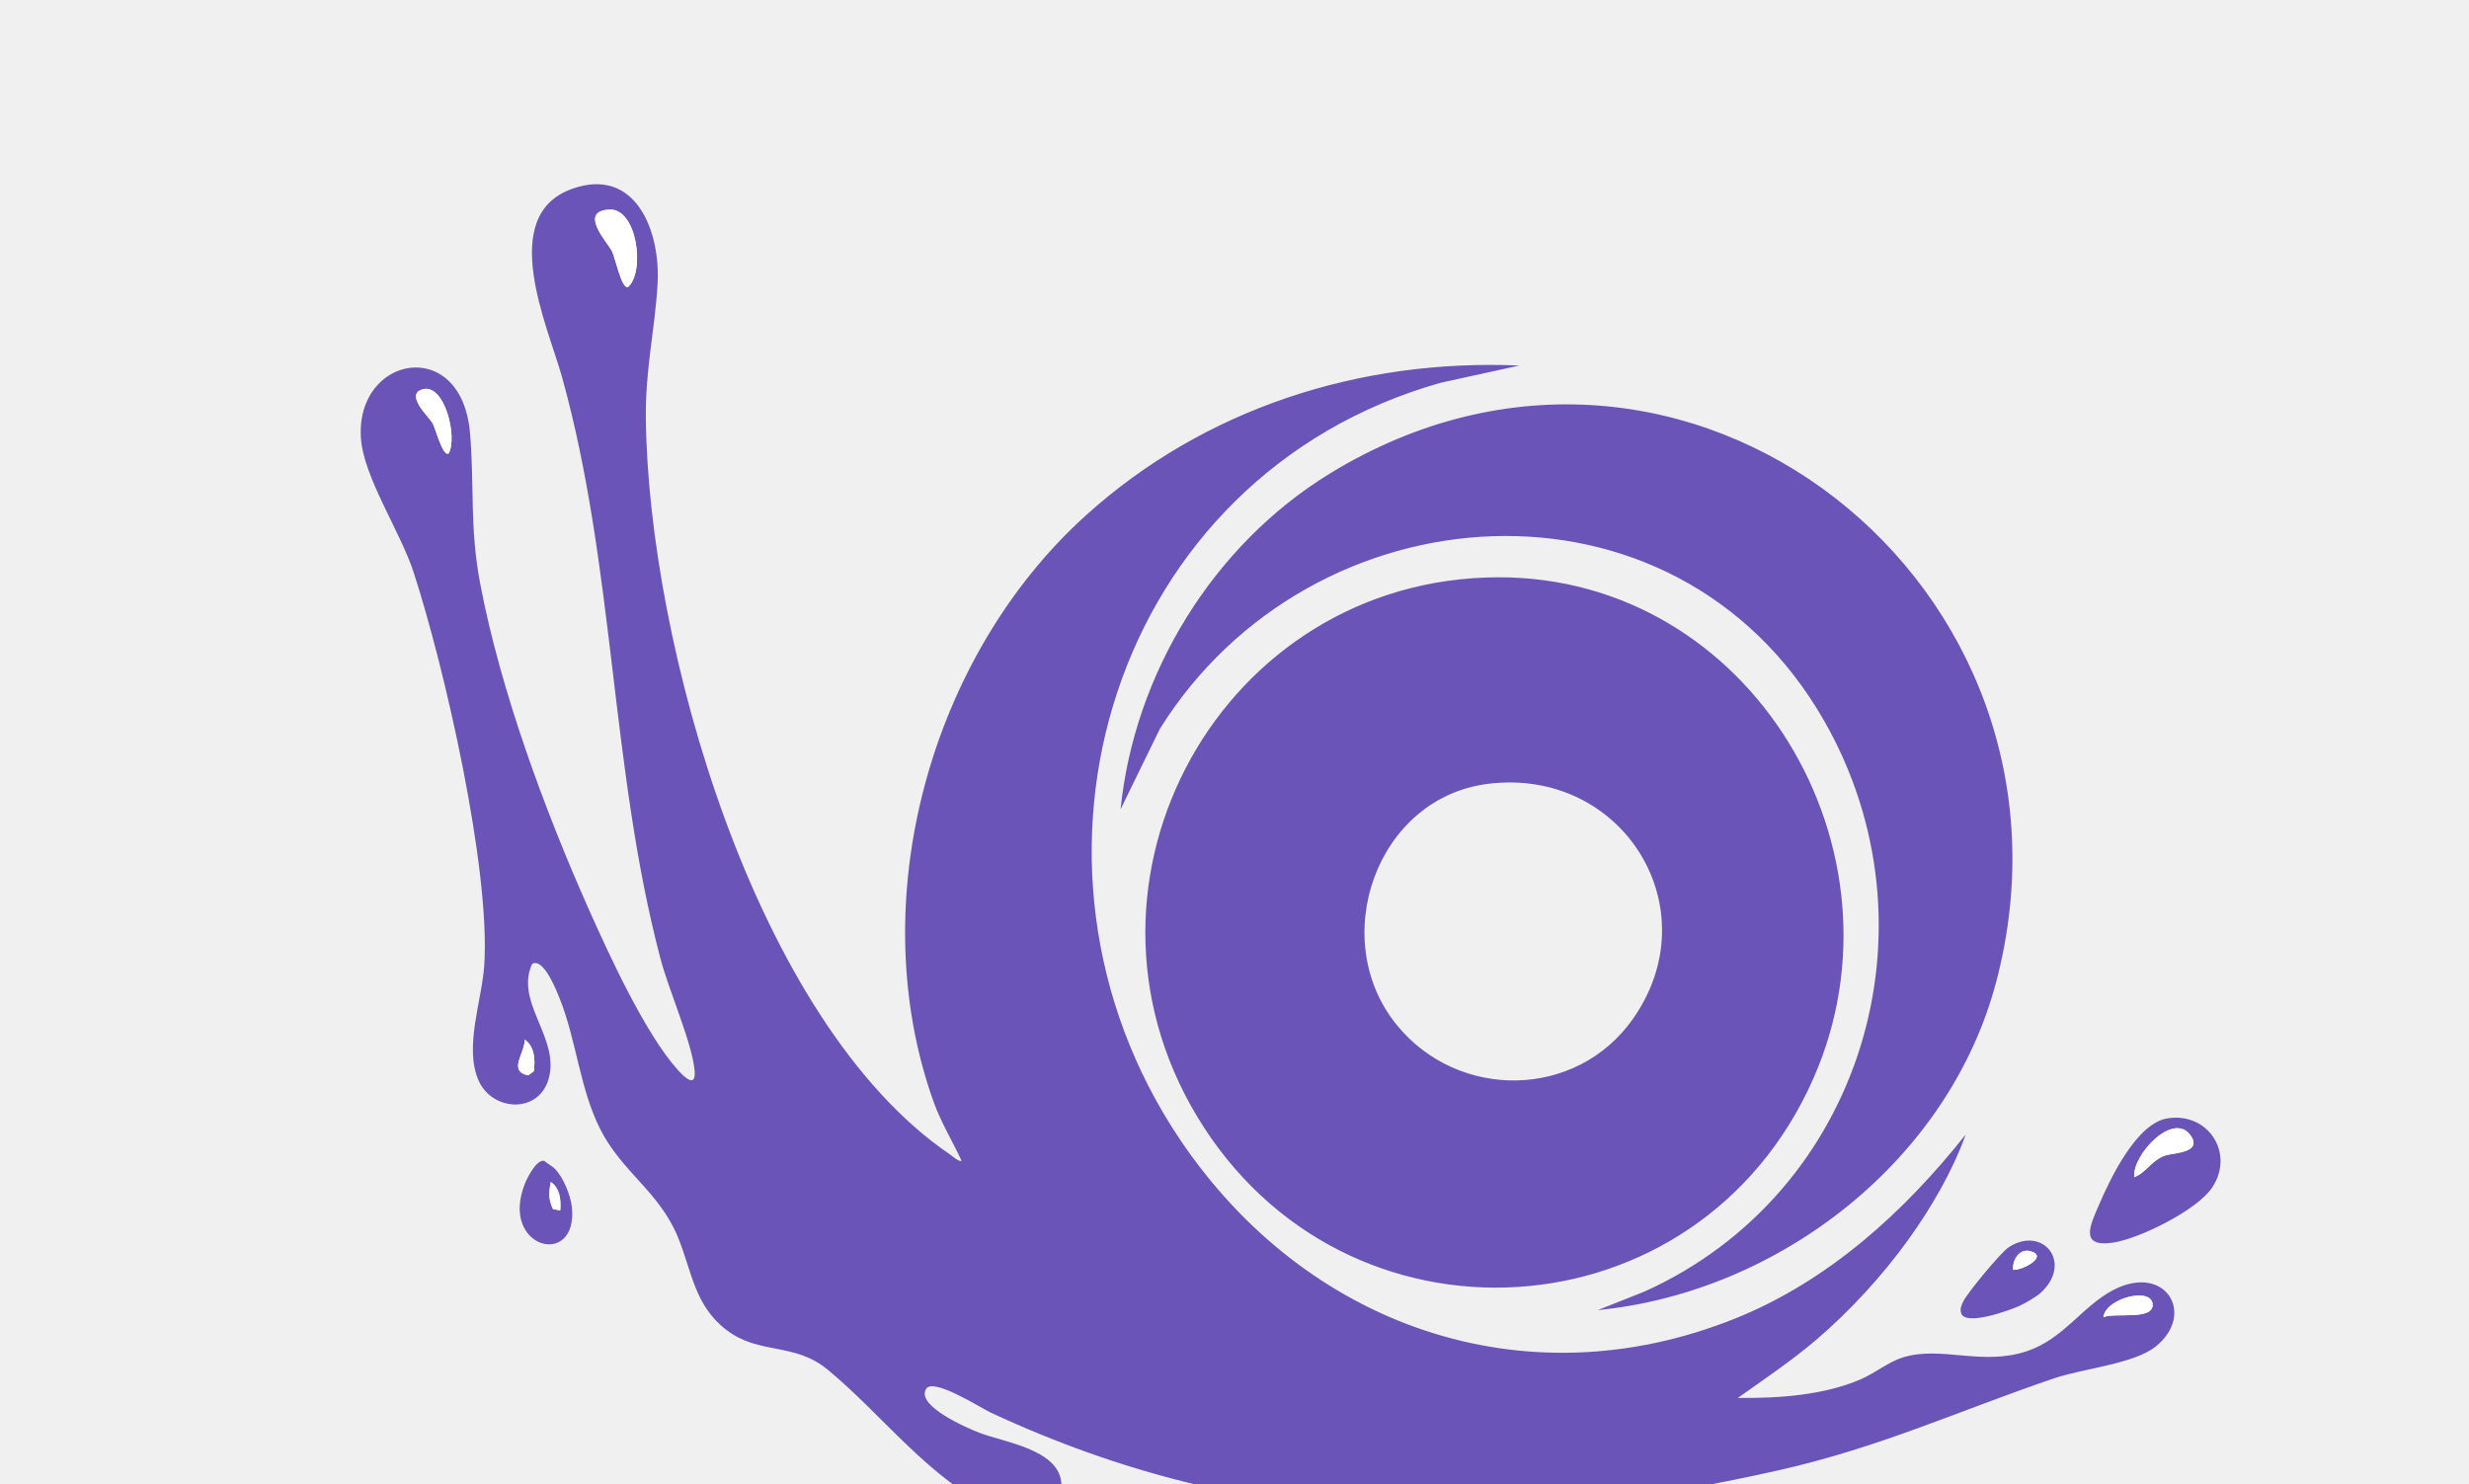
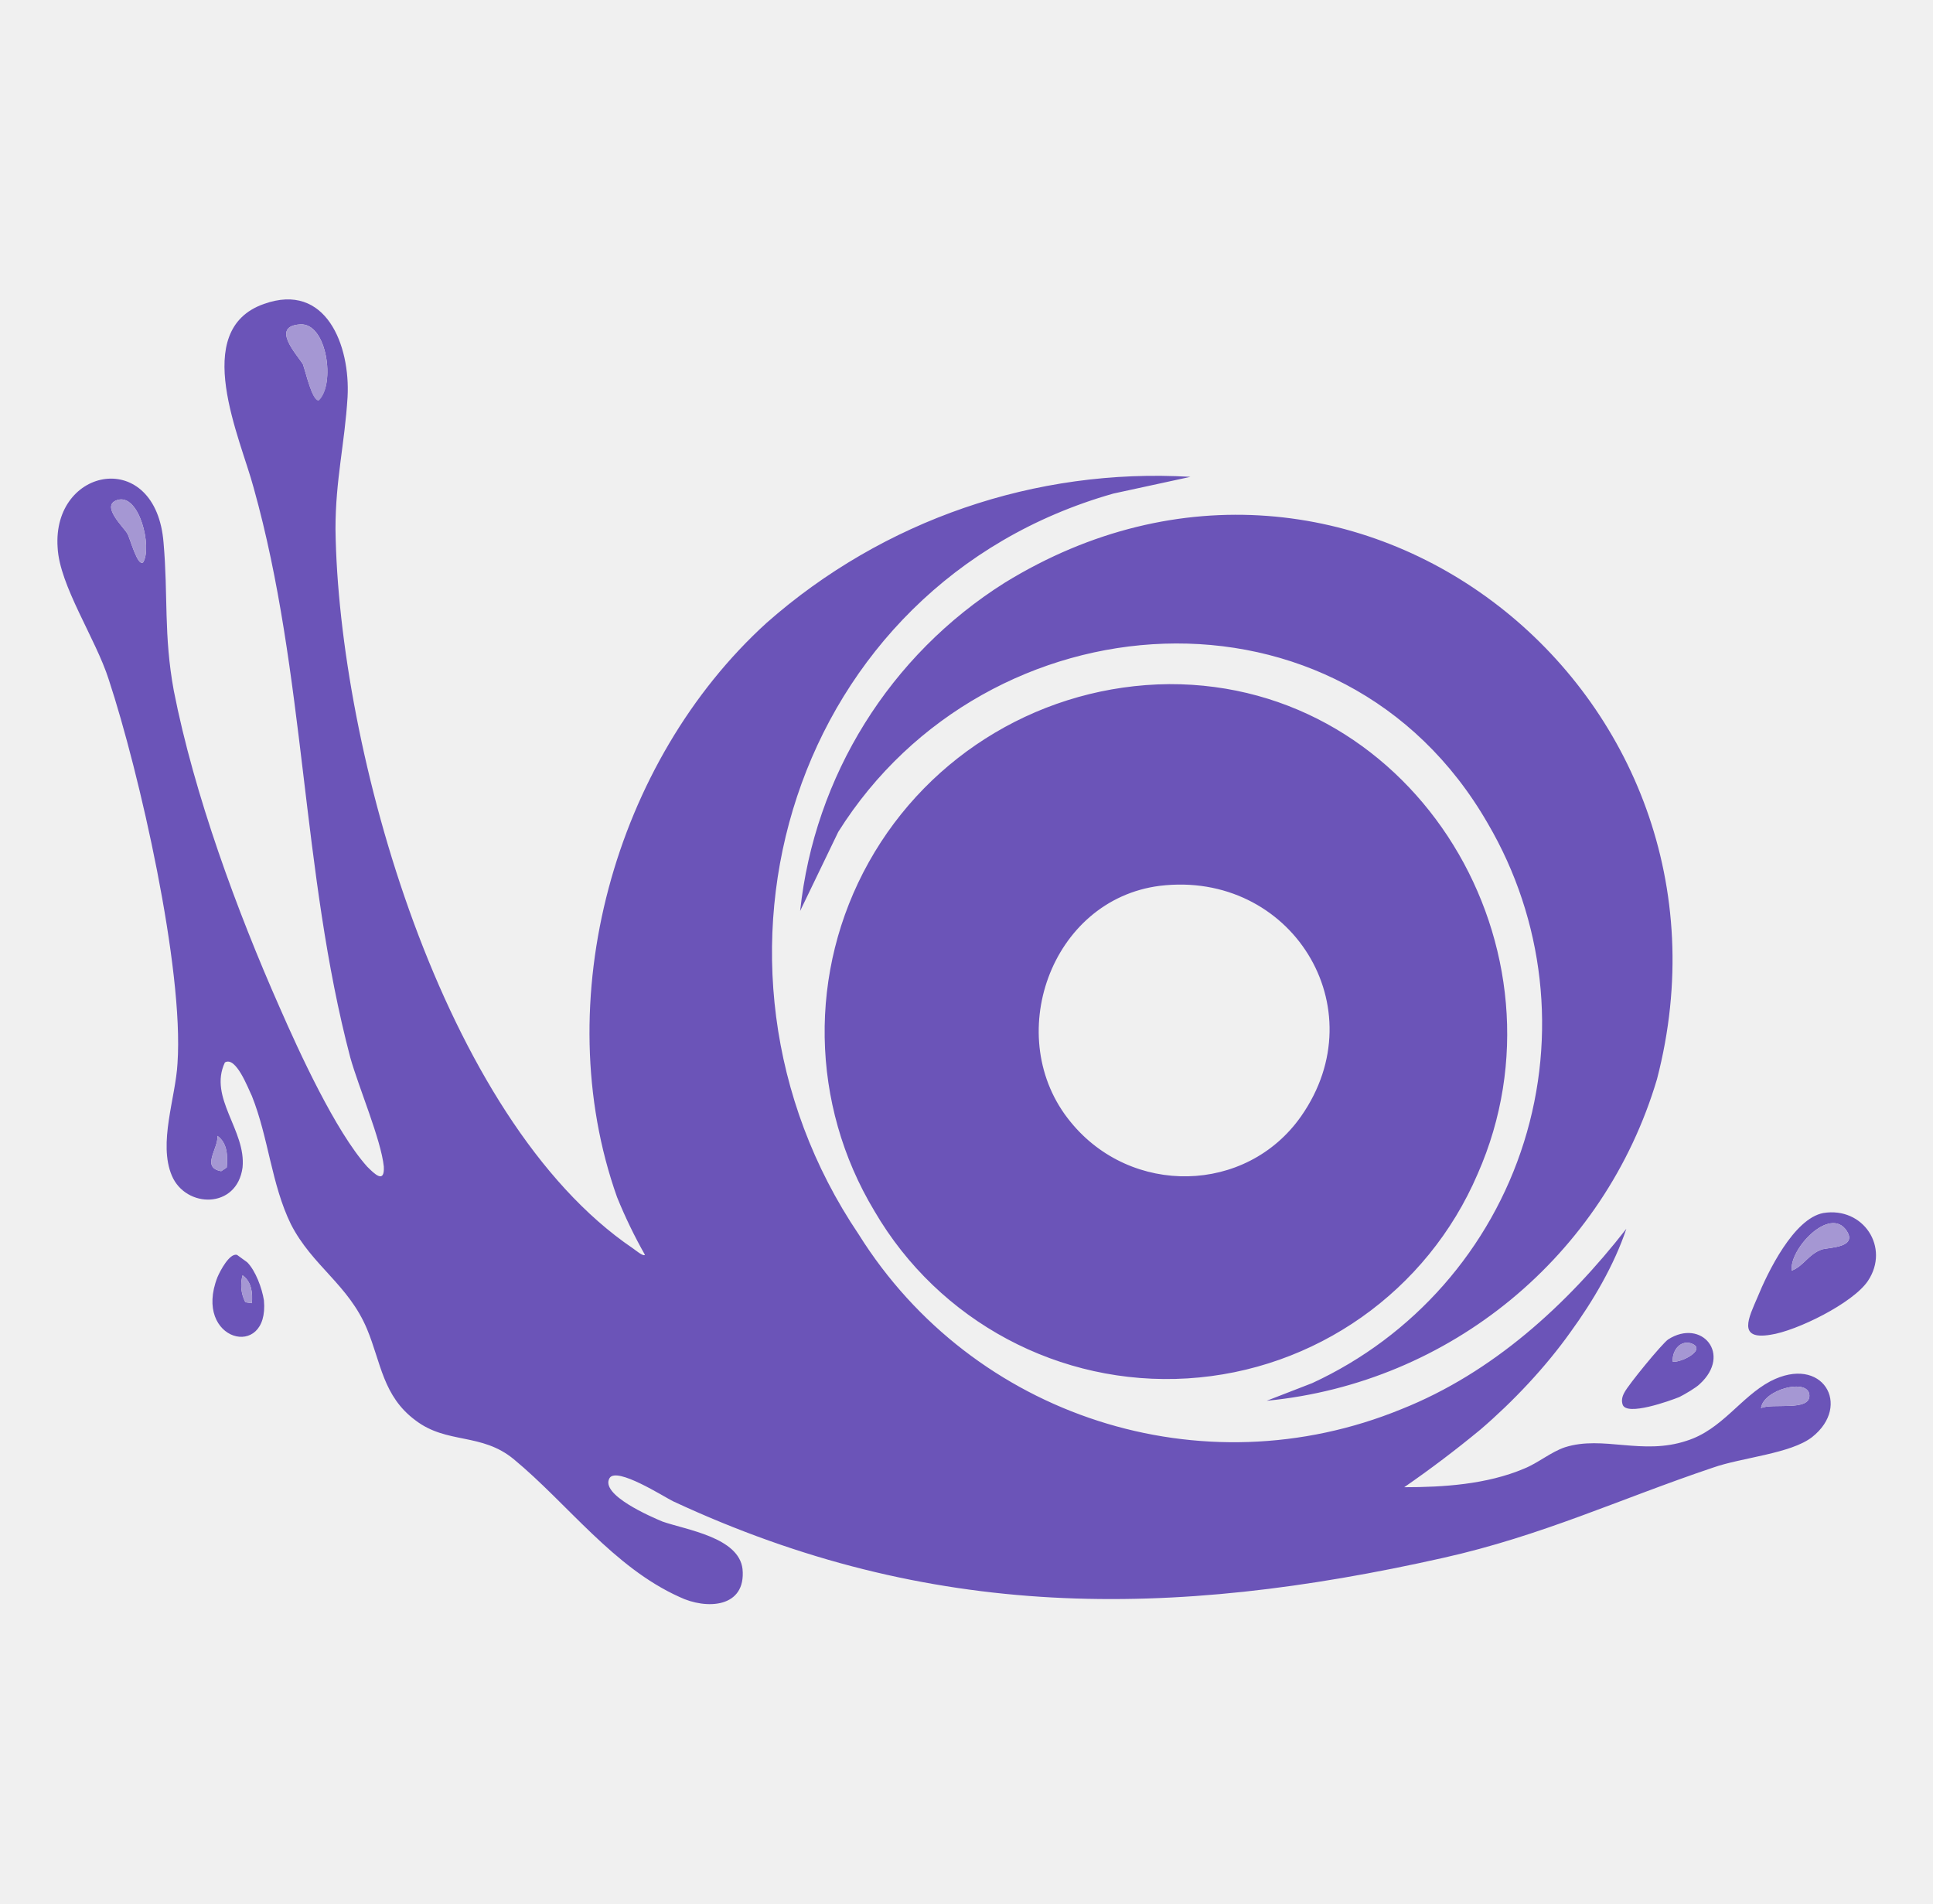
- <svg xmlns="http://www.w3.org/2000/svg" id="Warstwa_1" data-name="Warstwa 1" viewBox="0 0 2080 1250">
-   <defs>
-     <style>
-     .cls-1 {
-     fill: #fff;
-     }
-     .cls-2 {
-     fill: #6b54b8;
-     }
-     </style>
-   </defs>
-   <path class="cls-2" d="M809.99,977.99c-7.61-16.57-17.3-32.22-23.48-49.5-60.36-168.68-3.01-375.79,128.54-494.44,99.86-90.06,230.69-131.82,364.94-126.03l-66.42,14.55c-276.38,78.12-376.69,404.36-219.2,638.06,105.1,155.96,289.02,222.18,467.61,150.34,78.25-31.48,142.33-89.73,194.01-154.97-11.05,30.94-29.09,61.86-48.35,88.63-21.8,30.31-49.22,60.17-77.6,84.4-20.89,17.84-43.72,33.06-66.03,48.95,33.88.33,71.86-2.1,103.34-15.63,11.92-5.12,23.49-14.7,35.54-18.46,32.63-10.18,66.52,7.42,104.68-5.32,30.88-10.31,46.55-37.8,72.56-51.44,44.18-23.16,70.22,20.37,35.7,47.7-18.37,14.54-60.59,18.21-85.37,26.63-80.78,27.45-146.54,58.26-232.44,77.56-235.62,52.95-442.11,54.2-663.37-48.67-8.06-3.75-48.3-29.71-54.39-20.08-9.18,14.51,35.97,33.72,45.25,37.23,20.8,7.86,65.68,13.83,68.55,41.48,3.46,33.38-30.61,34.94-54.14,24.12-57.03-26.24-96.24-80.76-142.87-119.13-27.96-23.01-57.27-12.15-84.87-33.13-27.38-20.81-29.17-49.62-41.24-78.76-15.76-38.04-47.19-54.65-65.32-90.68-17.28-34.34-19.9-74.39-34.09-109.91-2.73-6.83-13.77-35.02-23.27-29.19-13.87,30.35,18.95,58.47,15.25,90.19-4.29,36.8-48.58,35.75-60.54,7.56-12.03-28.36,3.12-67.16,5.02-97.05,5.17-81.49-33.4-250.35-59.45-330.51-11.35-34.92-42.39-80.45-44.5-113.5-4.46-69.73,85.01-86.49,91.94-3.94,3.83,45.72-.48,79.41,8.66,127.34,17.07,89.45,54.02,189.74,91.02,272.98,17.17,38.63,47.97,105.94,75.56,136.44,5.92,6.54,15.27,15.15,13.93.16-2.04-22.86-21.77-67.78-28.57-93.52-42.5-160.84-38.45-330.41-83.14-490.86-11.76-42.23-55.05-136,8.62-158.52,53.8-19.03,74.44,36.33,71.93,79.93-2.3,39.98-10.38,71.14-9.89,113.94,2.15,189.5,91.91,508.06,256.16,619.83,1.87,1.27,8.14,6.86,9.74,5.24ZM513.31,176.59c-26.28,1.42-1.78,27.35,2.16,34.94,2.93,5.66,7.96,31.65,13.5,30.46,14.78-12.84,7.8-66.66-15.66-65.4ZM377.98,381.99c7.69-13.25-3.43-60.21-22.64-53.72-13.96,4.71,5.81,22.75,9.05,28.34,2.66,4.59,8.73,28.88,13.59,25.38ZM442.02,876c.52,11-14.54,26.67,2.95,30.14l4.72-3.44c1.32-9.29.81-20.9-7.67-26.7ZM1772,1109.98c8.7-4.25,42.56,3.14,41.48-11-1.15-14.9-39.9-4.85-41.48,11ZM1261.64,486.46c213.8-.82,350.69,230.21,266.07,422.25-96.84,219.79-395.32,238.3-519.33,31.9-119.58-199.03,21.32-453.26,253.26-454.15ZM1253.51,660.51c-94.15,11.8-135.8,131.22-76.54,203.51,51.89,63.3,151.04,62.23,198.65-5.4,65.57-93.13-8.65-212.34-122.12-198.12ZM1681.84,826.84c86.9-332.03-262.13-611.45-561.69-427.69-98.01,60.12-164.55,168.29-176.14,282.83l33.14-67.83c127.68-204.48,433.67-225.84,559.18-7.5,100.22,174.34,32.76,398.92-150.99,481.7l-39.34,15.63c153.28-15.12,296.41-126.49,335.83-277.14ZM1825.47,942.49c34.53-5.96,57.48,29.16,38.19,58.18-12.64,19.01-61.21,43.09-83.57,46.44-28.97,4.34-18.88-15.32-11.81-31.82,9.44-22.03,31.49-68.36,57.19-72.8ZM1798.01,991.99c10.64-4.26,14.8-14.77,26.54-18.44,6.82-2.13,30.6-2.17,21.26-16.27-14.48-21.86-49.87,16.15-47.8,34.71ZM1719.32,1089.31c-3.44,3.18-13.41,9.01-17.94,11.07-7.78,3.55-45.3,17.33-49.18,6.34-1.25-3.93.12-6.5,1.65-9.89,3.09-6.88,31.87-41.57,38.24-45.74,28.79-18.84,54.62,12.85,27.22,38.22ZM1696.01,1069.99c7.76.71,30.14-11.39,14.54-15.69-9.21-2.54-15.51,7.45-14.54,15.69ZM467.28,984.72c7.23,7.17,13.44,22.46,14.49,32.49,5.44,52.01-61.52,35.09-39.51-19.95,2.05-5.14,10-20.78,16.31-19.02,2.55,2.29,6.41,4.19,8.71,6.47ZM471.99,1020.01c.71-8.5-.1-18.73-7.97-24.01-1.67,8.66-2.11,14.61,1.81,22.81l6.16,1.2Z" />
-   <path class="cls-1" d="M513.31,176.59c23.46-1.27,30.45,52.55,15.66,65.4-5.54,1.2-10.57-24.8-13.5-30.46-3.94-7.59-28.45-33.52-2.16-34.94ZM355.34,328.27c-13.96,4.71,5.81,22.75,9.05,28.34,2.66,4.59,8.73,28.88,13.59,25.38,7.69-13.25-3.43-60.21-22.64-53.72ZM1813.48,1098.98c-1.15-14.9-39.9-4.85-41.48,11,8.7-4.25,42.56,3.14,41.48-11ZM444.97,906.14l4.72-3.44c1.32-9.29.81-20.9-7.67-26.7.52,11-14.54,26.67,2.95,30.14ZM1824.55,973.55c6.82-2.13,30.6-2.17,21.26-16.27-14.48-21.86-49.87,16.15-47.8,34.71,10.64-4.26,14.8-14.77,26.54-18.44ZM1710.55,1054.3c-9.21-2.54-15.51,7.45-14.54,15.69,7.76.71,30.14-11.39,14.54-15.69ZM464.02,996c-1.67,8.66-2.11,14.61,1.81,22.81l6.16,1.2c.71-8.5-.1-18.73-7.97-24.01Z" />
+ <svg xmlns="http://www.w3.org/2000/svg" viewBox="0 0 2080 2048">
+   <path fill="#6b54b8" d="M694 1350q-17-30-30-62c-75-211-3-469 161-618a633 633 0 0 1 456-157l-83 18c-345 98-471 505-274 797a476 476 0 0 0 584 188c98-39 178-112 242-194-13 39-36 78-60 111-27 38-62 75-97 105q-40 33-82 62c42 0 89-3 129-20 15-6 29-18 44-23 41-13 83 9 131-7 38-12 58-47 90-64 56-29 88 26 45 60-23 18-76 22-107 33-101 34-183 73-290 97-294 66-552 68-829-61-10-5-60-37-68-25-11 18 45 42 57 47 26 9 82 17 86 51 4 42-39 44-68 30-71-32-120-100-178-148-35-29-72-16-106-42-35-26-37-62-52-98-20-48-59-68-82-113-21-43-24-93-42-138-4-8-17-43-29-36-18 38 23 73 19 113-6 45-61 44-76 9s4-84 6-121c7-102-41-313-74-413-14-44-53-101-55-142-6-87 106-108 114-5 5 57 0 99 11 159 22 112 68 237 114 341 21 48 60 133 94 171 8 8 19 19 18 0-3-29-27-85-36-117-53-201-48-413-104-613-14-53-69-170 11-198 67-24 93 45 90 100-3 50-13 89-13 142 3 237 115 635 320 774 3 2 11 9 13 7M323 349c-33 2-2 34 3 43 3 8 10 40 17 38 18-16 9-83-20-81M154 605c10-16-4-75-28-67-18 6 7 29 11 36 3 5 11 36 17 31m80 617c1 14-18 34 4 38l6-4c1-12 1-26-10-34m1661 293c11-6 53 4 52-14-1-19-50-6-52 14m-637-779c267-1 438 287 332 527a364 364 0 0 1-649 40 374 374 0 0 1 317-567m-10 217c-118 15-170 164-96 254 65 80 189 78 248-6 82-117-11-265-152-248m535 208c108-415-328-764-702-534a477 477 0 0 0-220 353l41-85c160-255 542-282 699-9a426 426 0 0 1-189 602l-49 19a487 487 0 0 0 420-346m179 144c43-7 72 37 48 73-16 24-77 54-105 58-36 6-23-19-14-40 11-27 39-85 71-91m-34 62c13-5 18-18 33-23 8-2 38-2 26-20-18-27-62 20-59 43m-99 122c-4 4-16 11-22 14-10 4-57 21-61 8q-2-6 2-13c4-8 40-52 47-57 36-23 69 16 34 48m-29-24c10 1 38-14 19-20-12-3-20 9-19 20M266 1358c9 9 16 28 18 41 6 65-77 44-50-25 3-7 13-26 21-24zm5 44c1-10 0-23-10-30q-4 15 3 29z" />
+   <path fill="#a597d3" d="M323 349c29-2 38 65 20 82-7 1-14-31-17-39-5-9-36-41-3-43M126 538c-18 6 7 29 11 36 3 5 11 36 17 31 10-16-4-75-28-67m1821 963c-1-19-50-6-52 14 11-6 53 4 52-14M238 1260l6-4c1-12 1-26-10-34 1 14-18 34 4 38m1723 84c8-2 38-2 26-20-18-27-62 20-59 43 13-5 18-18 33-23m-142 101c-12-3-20 9-19 20 10 1 38-14 19-20m-1558-73q-4 15 3 29l7 1c1-10 0-23-10-30" />
</svg>
